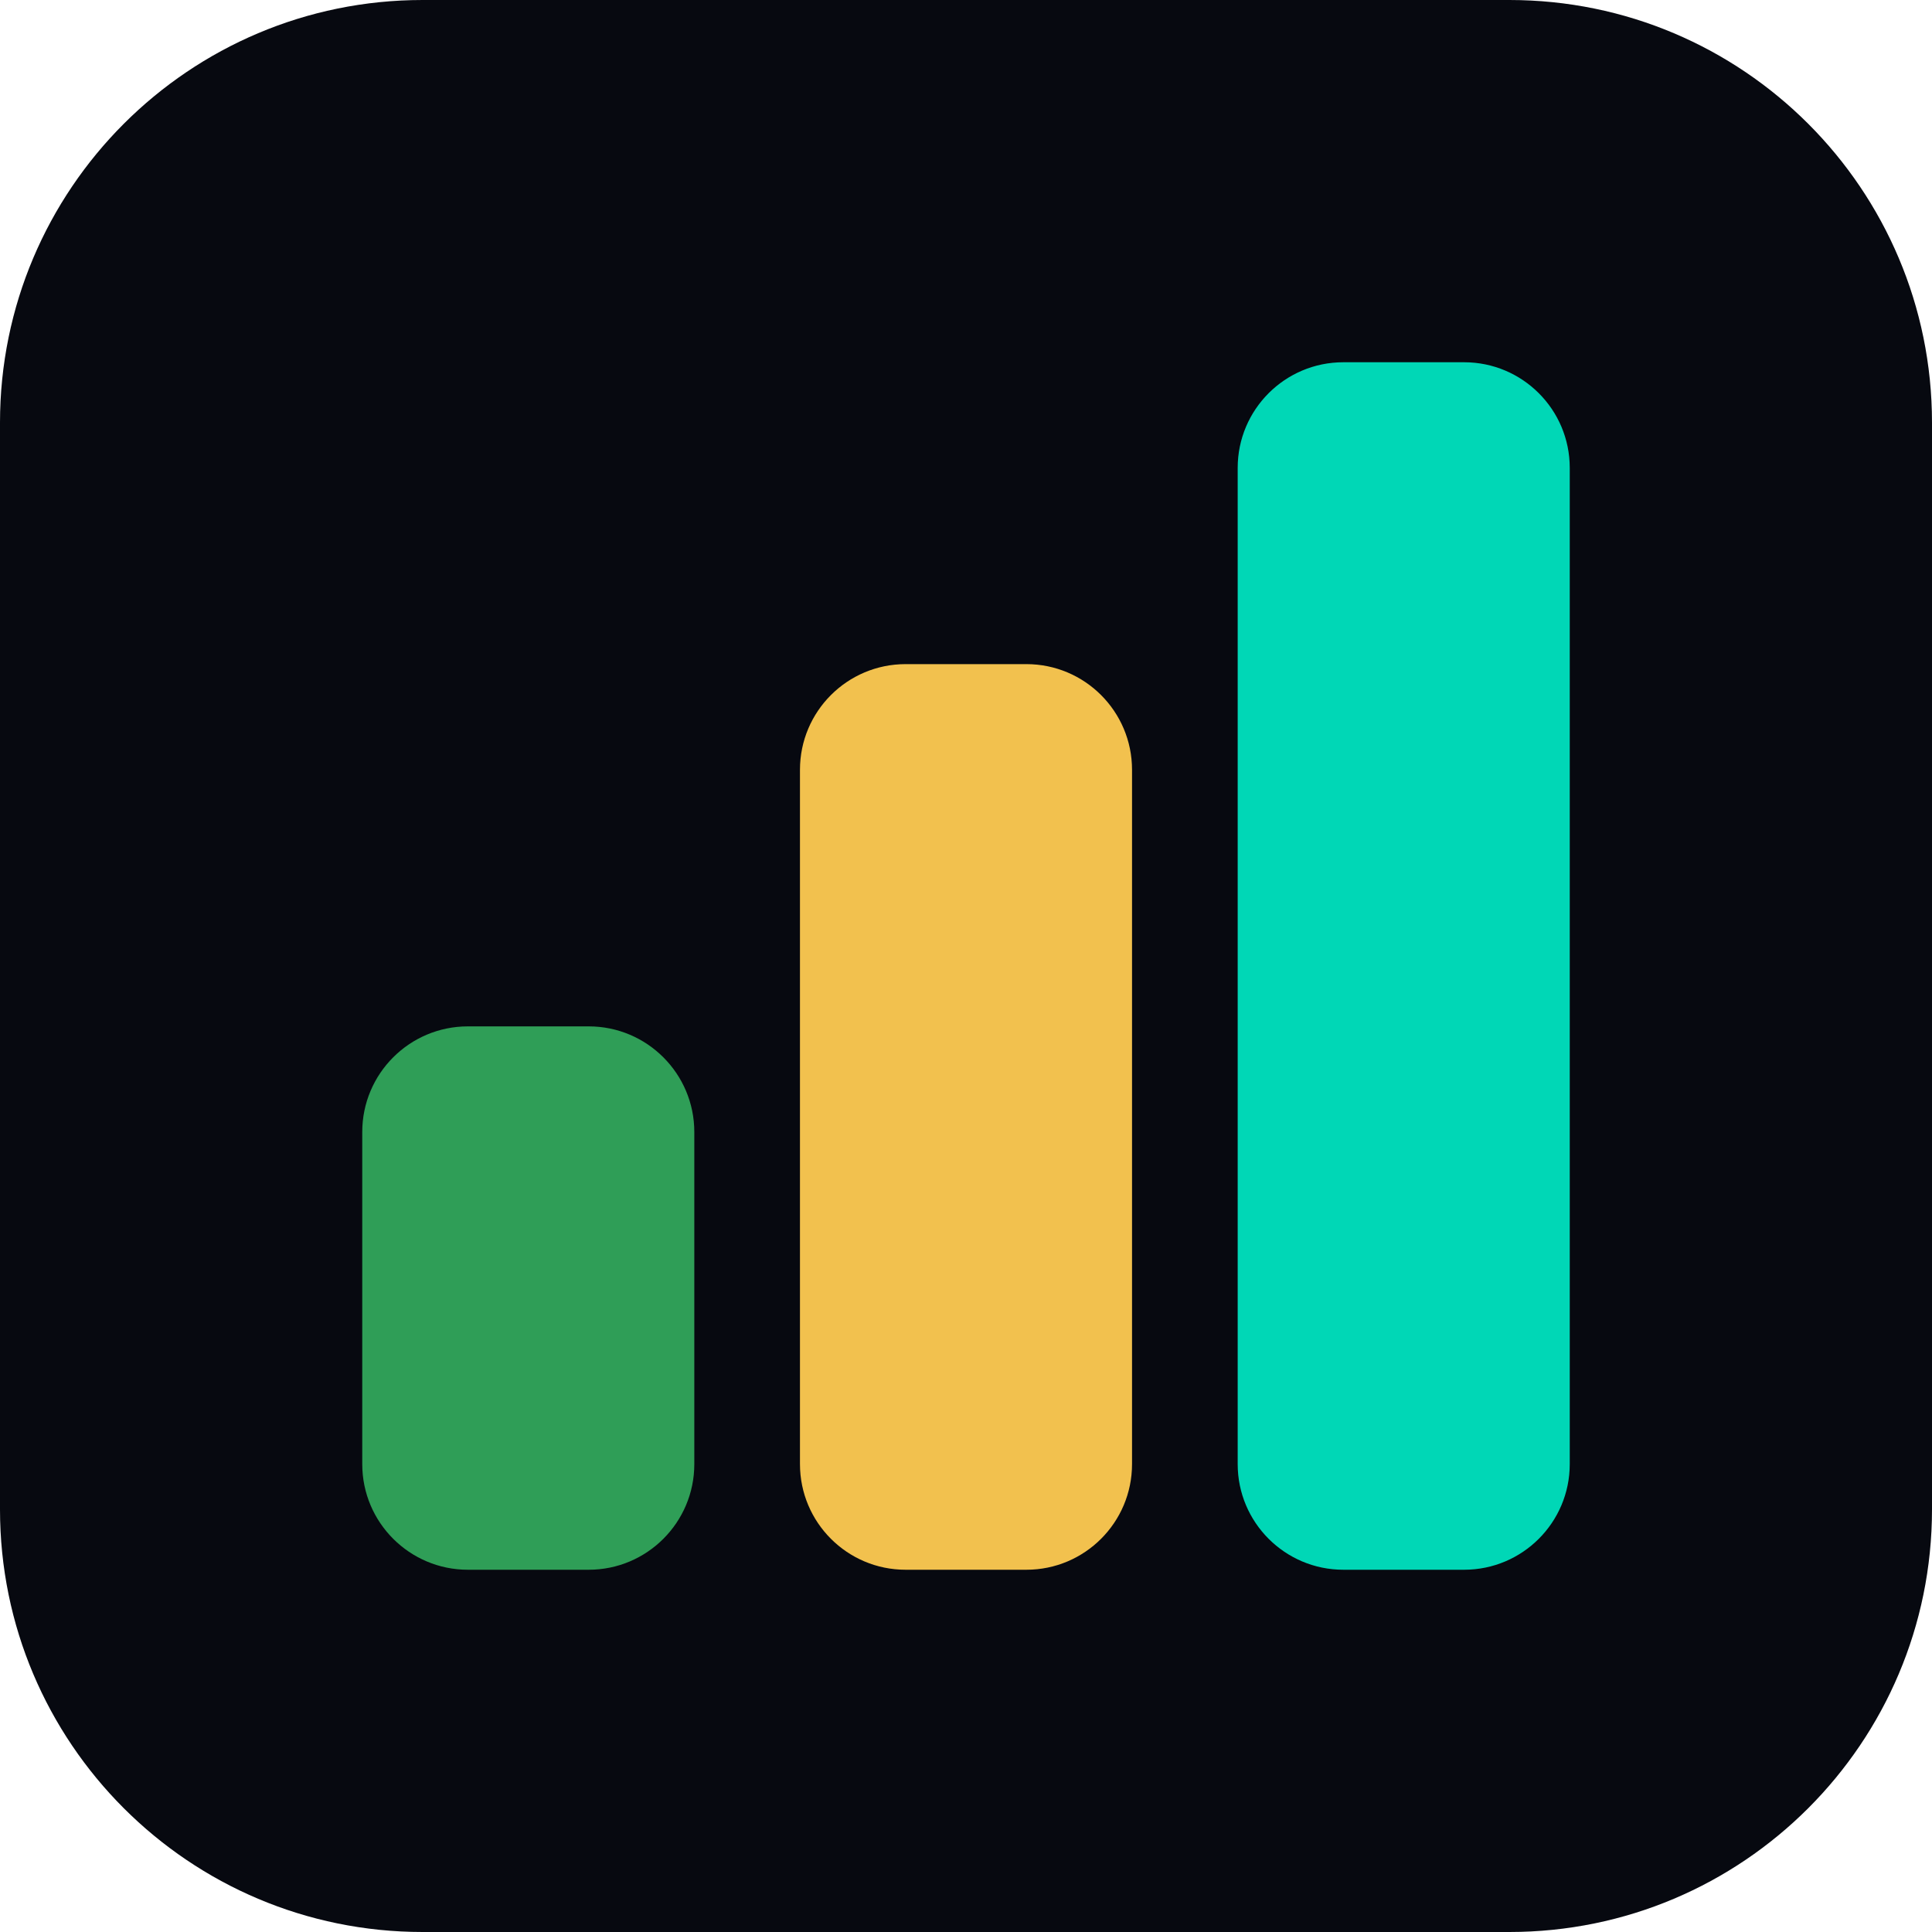
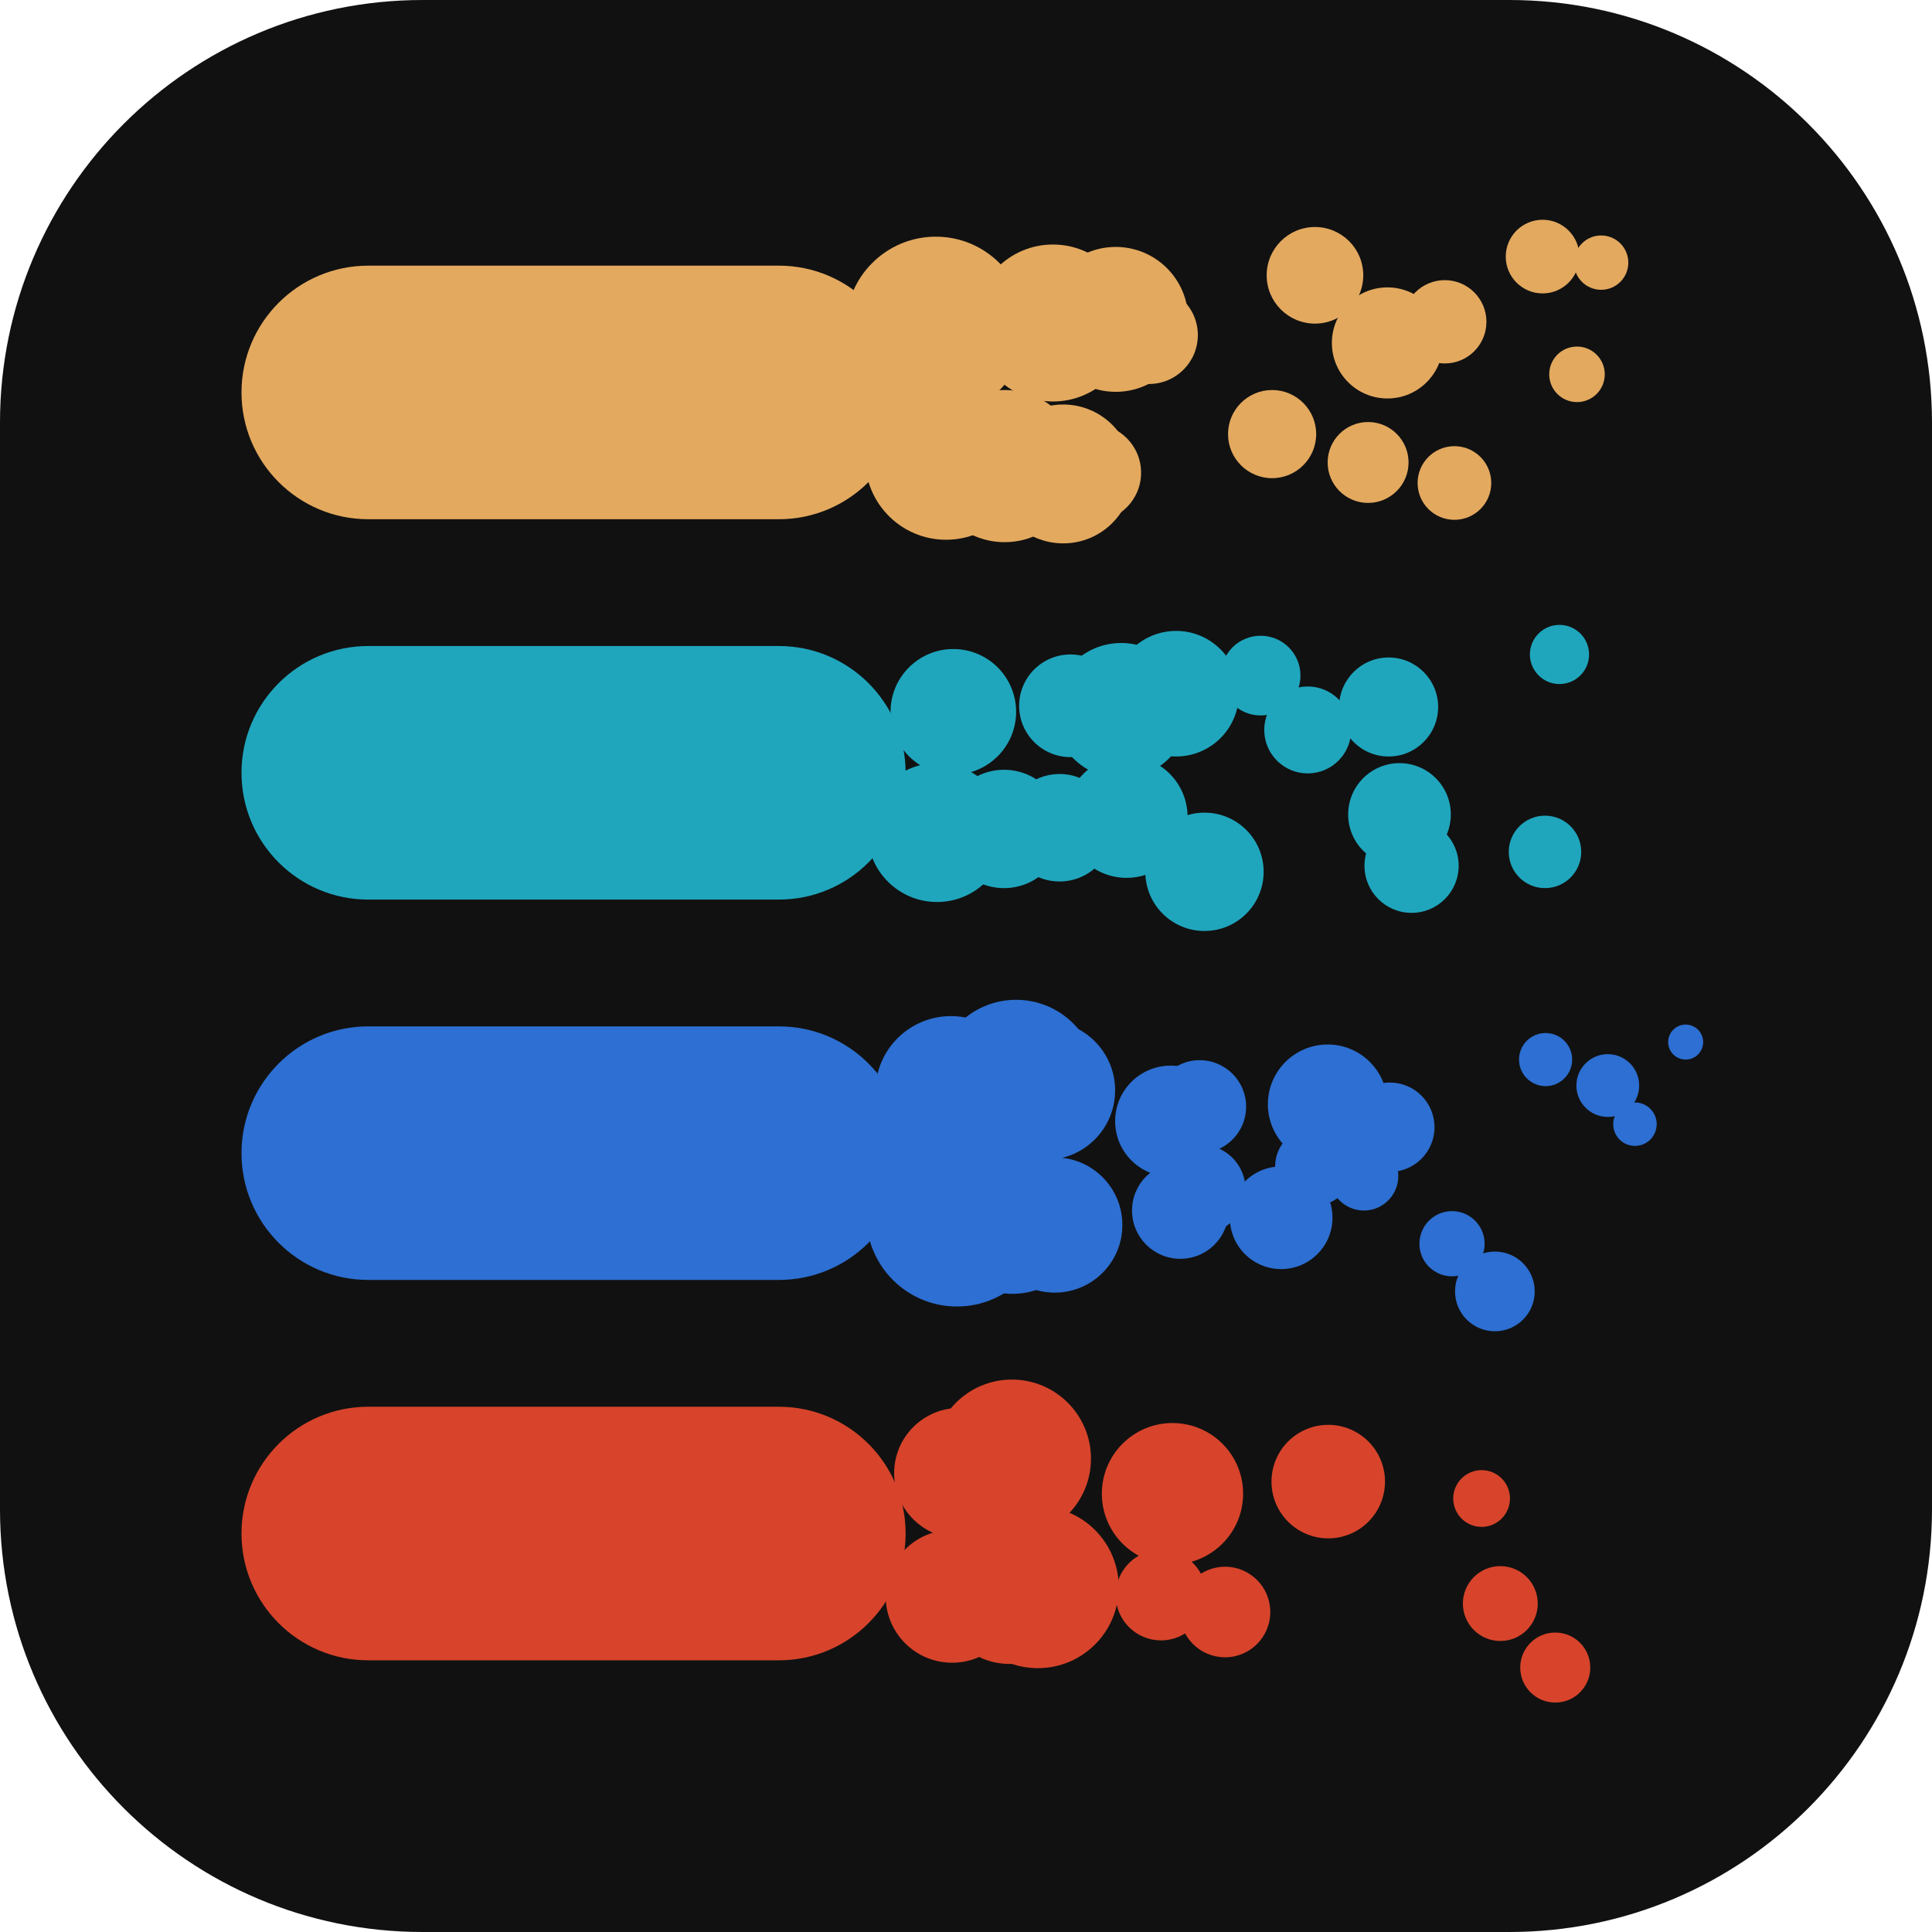
- <svg xmlns="http://www.w3.org/2000/svg" viewBox="0 0 64 64">
-   <rect width="64" height="64" rx="14" fill="#070910" />
-   <rect x="12" y="34" width="11" height="18" rx="3.5" fill="#2f9e57" />
-   <rect x="26.5" y="22" width="11" height="30" rx="3.5" fill="#f2c14e" />
-   <rect x="41" y="12" width="11" height="40" rx="3.5" fill="#00d7b6" />
+ <svg xmlns="http://www.w3.org/2000/svg" viewBox="0 0 32 32">
+   <rect width="32" height="32" rx="7" fill="#111111" />
+   <rect x="4" y="4.40" width="11.00" height="4.2" rx="2.1" fill="#E3A95F" />
+   <circle cx="15.50" cy="5.41" r="1.49" fill="#E3A95F" />
+   <circle cx="15.67" cy="7.60" r="1.34" fill="#E3A95F" />
+   <circle cx="16.64" cy="7.72" r="1.26" fill="#E3A95F" />
+   <circle cx="17.44" cy="5.35" r="1.30" fill="#E3A95F" />
+   <circle cx="17.61" cy="7.85" r="1.15" fill="#E3A95F" />
+   <circle cx="18.48" cy="5.29" r="1.20" fill="#E3A95F" />
+   <circle cx="18.09" cy="7.83" r="0.81" fill="#E3A95F" />
+   <circle cx="19.03" cy="5.55" r="0.81" fill="#E3A95F" />
+   <circle cx="21.07" cy="7.19" r="0.73" fill="#E3A95F" />
+   <circle cx="21.78" cy="4.56" r="0.80" fill="#E3A95F" />
+   <circle cx="22.98" cy="5.68" r="0.92" fill="#E3A95F" />
+   <circle cx="22.66" cy="7.66" r="0.67" fill="#E3A95F" />
+   <circle cx="23.93" cy="5.33" r="0.69" fill="#E3A95F" />
+   <circle cx="24.09" cy="8.00" r="0.61" fill="#E3A95F" />
+   <circle cx="25.55" cy="4.25" r="0.61" fill="#E3A95F" />
+   <circle cx="26.52" cy="4.35" r="0.45" fill="#E3A95F" />
+   <circle cx="26.12" cy="6.20" r="0.46" fill="#E3A95F" />
+   <rect x="4" y="10.70" width="11.00" height="4.2" rx="2.1" fill="#1FA6BD" />
+   <circle cx="15.79" cy="11.79" r="1.04" fill="#1FA6BD" />
+   <circle cx="15.52" cy="13.79" r="1.15" fill="#1FA6BD" />
+   <circle cx="16.63" cy="13.73" r="0.98" fill="#1FA6BD" />
+   <circle cx="17.73" cy="11.69" r="0.85" fill="#1FA6BD" />
+   <circle cx="17.55" cy="13.71" r="0.89" fill="#1FA6BD" />
+   <circle cx="18.57" cy="11.77" r="1.12" fill="#1FA6BD" />
+   <circle cx="18.66" cy="13.53" r="1.01" fill="#1FA6BD" />
+   <circle cx="19.48" cy="11.49" r="1.04" fill="#1FA6BD" />
+   <circle cx="19.95" cy="14.44" r="0.98" fill="#1FA6BD" />
+   <circle cx="20.88" cy="11.19" r="0.66" fill="#1FA6BD" />
+   <circle cx="21.66" cy="12.09" r="0.72" fill="#1FA6BD" />
+   <circle cx="23.00" cy="11.71" r="0.82" fill="#1FA6BD" />
+   <circle cx="23.18" cy="13.49" r="0.85" fill="#1FA6BD" />
+   <circle cx="23.38" cy="14.34" r="0.78" fill="#1FA6BD" />
+   <circle cx="25.83" cy="10.84" r="0.49" fill="#1FA6BD" />
+   <circle cx="25.59" cy="14.11" r="0.60" fill="#1FA6BD" />
+   <rect x="4" y="17.00" width="11.00" height="4.2" rx="2.1" fill="#2D6FD2" />
+   <circle cx="15.75" cy="18.08" r="1.25" fill="#2D6FD2" />
+   <circle cx="15.85" cy="20.14" r="1.50" fill="#2D6FD2" />
+   <circle cx="16.83" cy="17.90" r="1.34" fill="#2D6FD2" />
+   <circle cx="16.77" cy="20.19" r="1.24" fill="#2D6FD2" />
+   <circle cx="17.32" cy="18.06" r="1.15" fill="#2D6FD2" />
+   <circle cx="17.47" cy="20.29" r="1.12" fill="#2D6FD2" />
+   <circle cx="19.39" cy="18.57" r="0.92" fill="#2D6FD2" />
+   <circle cx="19.55" cy="20.05" r="0.80" fill="#2D6FD2" />
+   <circle cx="19.87" cy="18.33" r="0.77" fill="#2D6FD2" />
+   <circle cx="19.89" cy="19.70" r="0.74" fill="#2D6FD2" />
+   <circle cx="21.22" cy="20.17" r="0.85" fill="#2D6FD2" />
+   <circle cx="21.99" cy="18.29" r="0.99" fill="#2D6FD2" />
+   <circle cx="21.77" cy="19.32" r="0.65" fill="#2D6FD2" />
+   <circle cx="23.02" cy="18.67" r="0.74" fill="#2D6FD2" />
+   <circle cx="22.59" cy="19.48" r="0.57" fill="#2D6FD2" />
+   <circle cx="24.05" cy="20.60" r="0.54" fill="#2D6FD2" />
+   <circle cx="24.76" cy="21.39" r="0.66" fill="#2D6FD2" />
+   <circle cx="25.60" cy="17.55" r="0.44" fill="#2D6FD2" />
+   <circle cx="26.63" cy="17.98" r="0.52" fill="#2D6FD2" />
+   <circle cx="27.08" cy="18.62" r="0.36" fill="#2D6FD2" />
+   <circle cx="27.92" cy="17.26" r="0.29" fill="#2D6FD2" />
+   <rect x="4" y="23.30" width="11.00" height="4.2" rx="2.1" fill="#D7442B" />
+   <circle cx="15.89" cy="24.40" r="1.08" fill="#D7442B" />
+   <circle cx="15.77" cy="26.44" r="1.10" fill="#D7442B" />
+   <circle cx="16.76" cy="24.16" r="1.31" fill="#D7442B" />
+   <circle cx="16.72" cy="26.41" r="1.15" fill="#D7442B" />
+   <circle cx="17.19" cy="26.29" r="1.34" fill="#D7442B" />
+   <circle cx="19.42" cy="24.74" r="1.17" fill="#D7442B" />
+   <circle cx="19.23" cy="26.42" r="0.75" fill="#D7442B" />
+   <circle cx="20.29" cy="26.70" r="0.75" fill="#D7442B" />
+   <circle cx="22.00" cy="24.54" r="0.94" fill="#D7442B" />
+   <circle cx="24.54" cy="24.82" r="0.47" fill="#D7442B" />
+   <circle cx="24.85" cy="26.56" r="0.62" fill="#D7442B" />
+   <circle cx="25.76" cy="27.62" r="0.58" fill="#D7442B" />
</svg>
